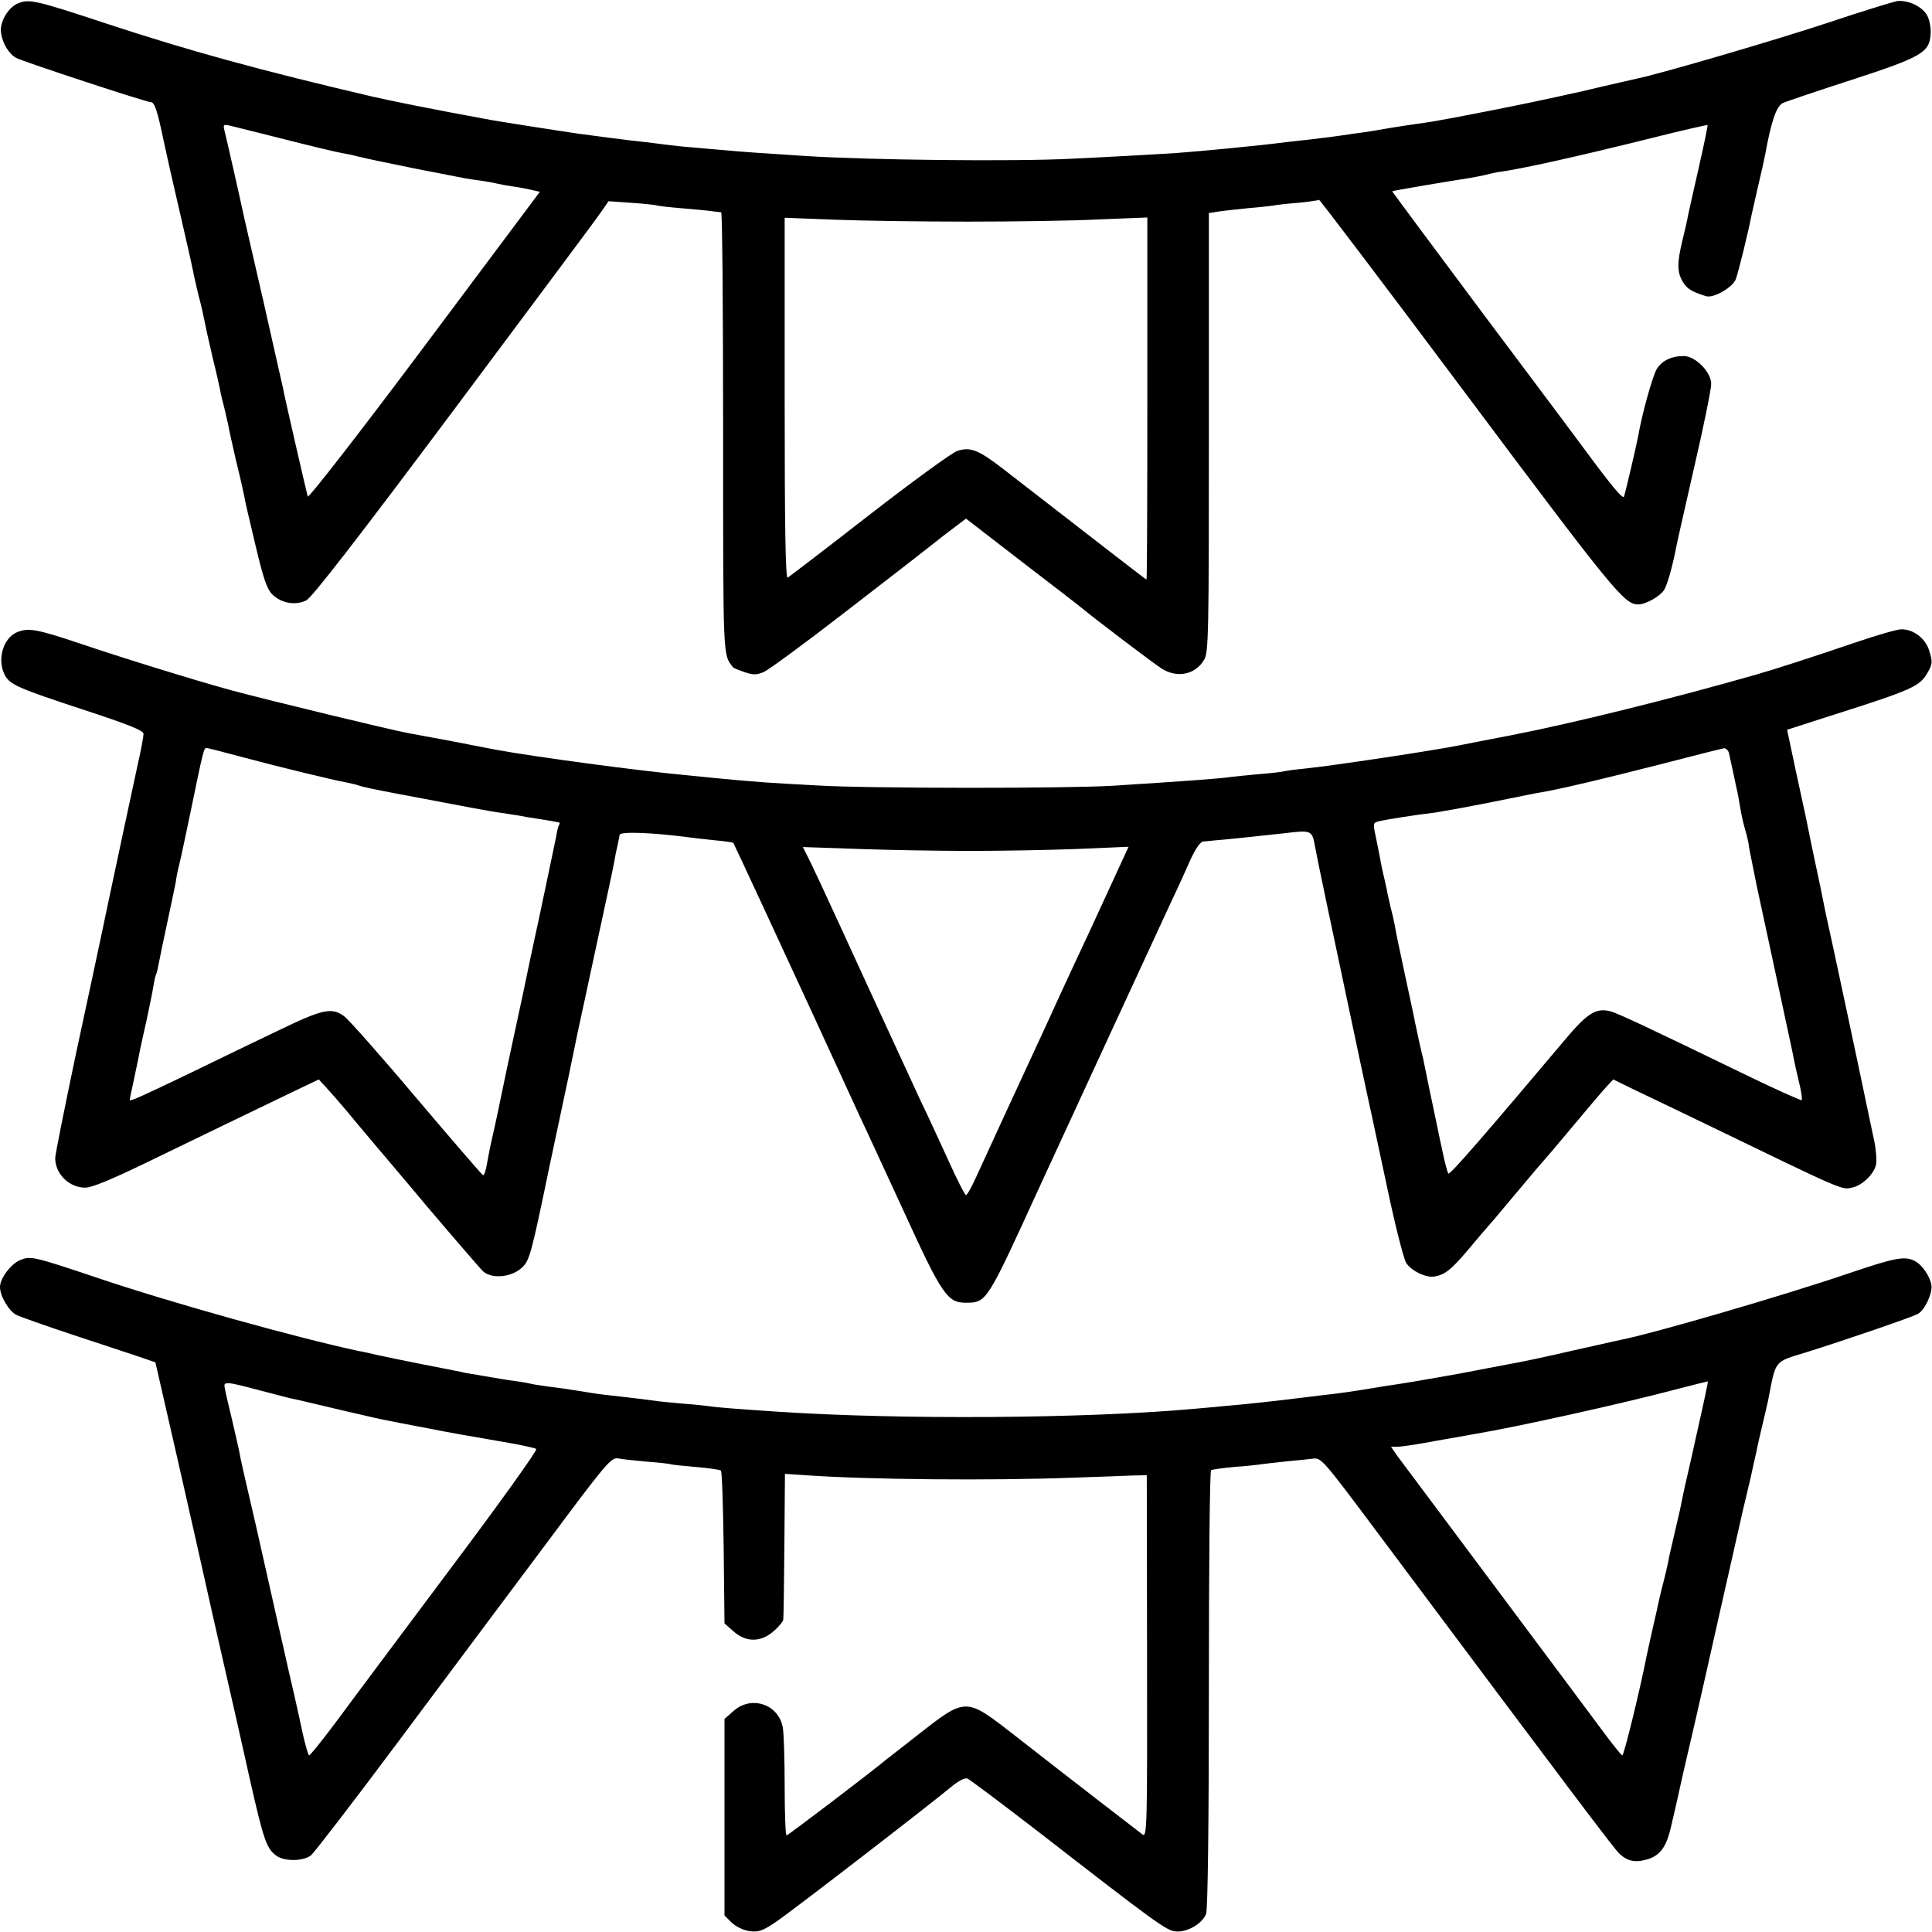
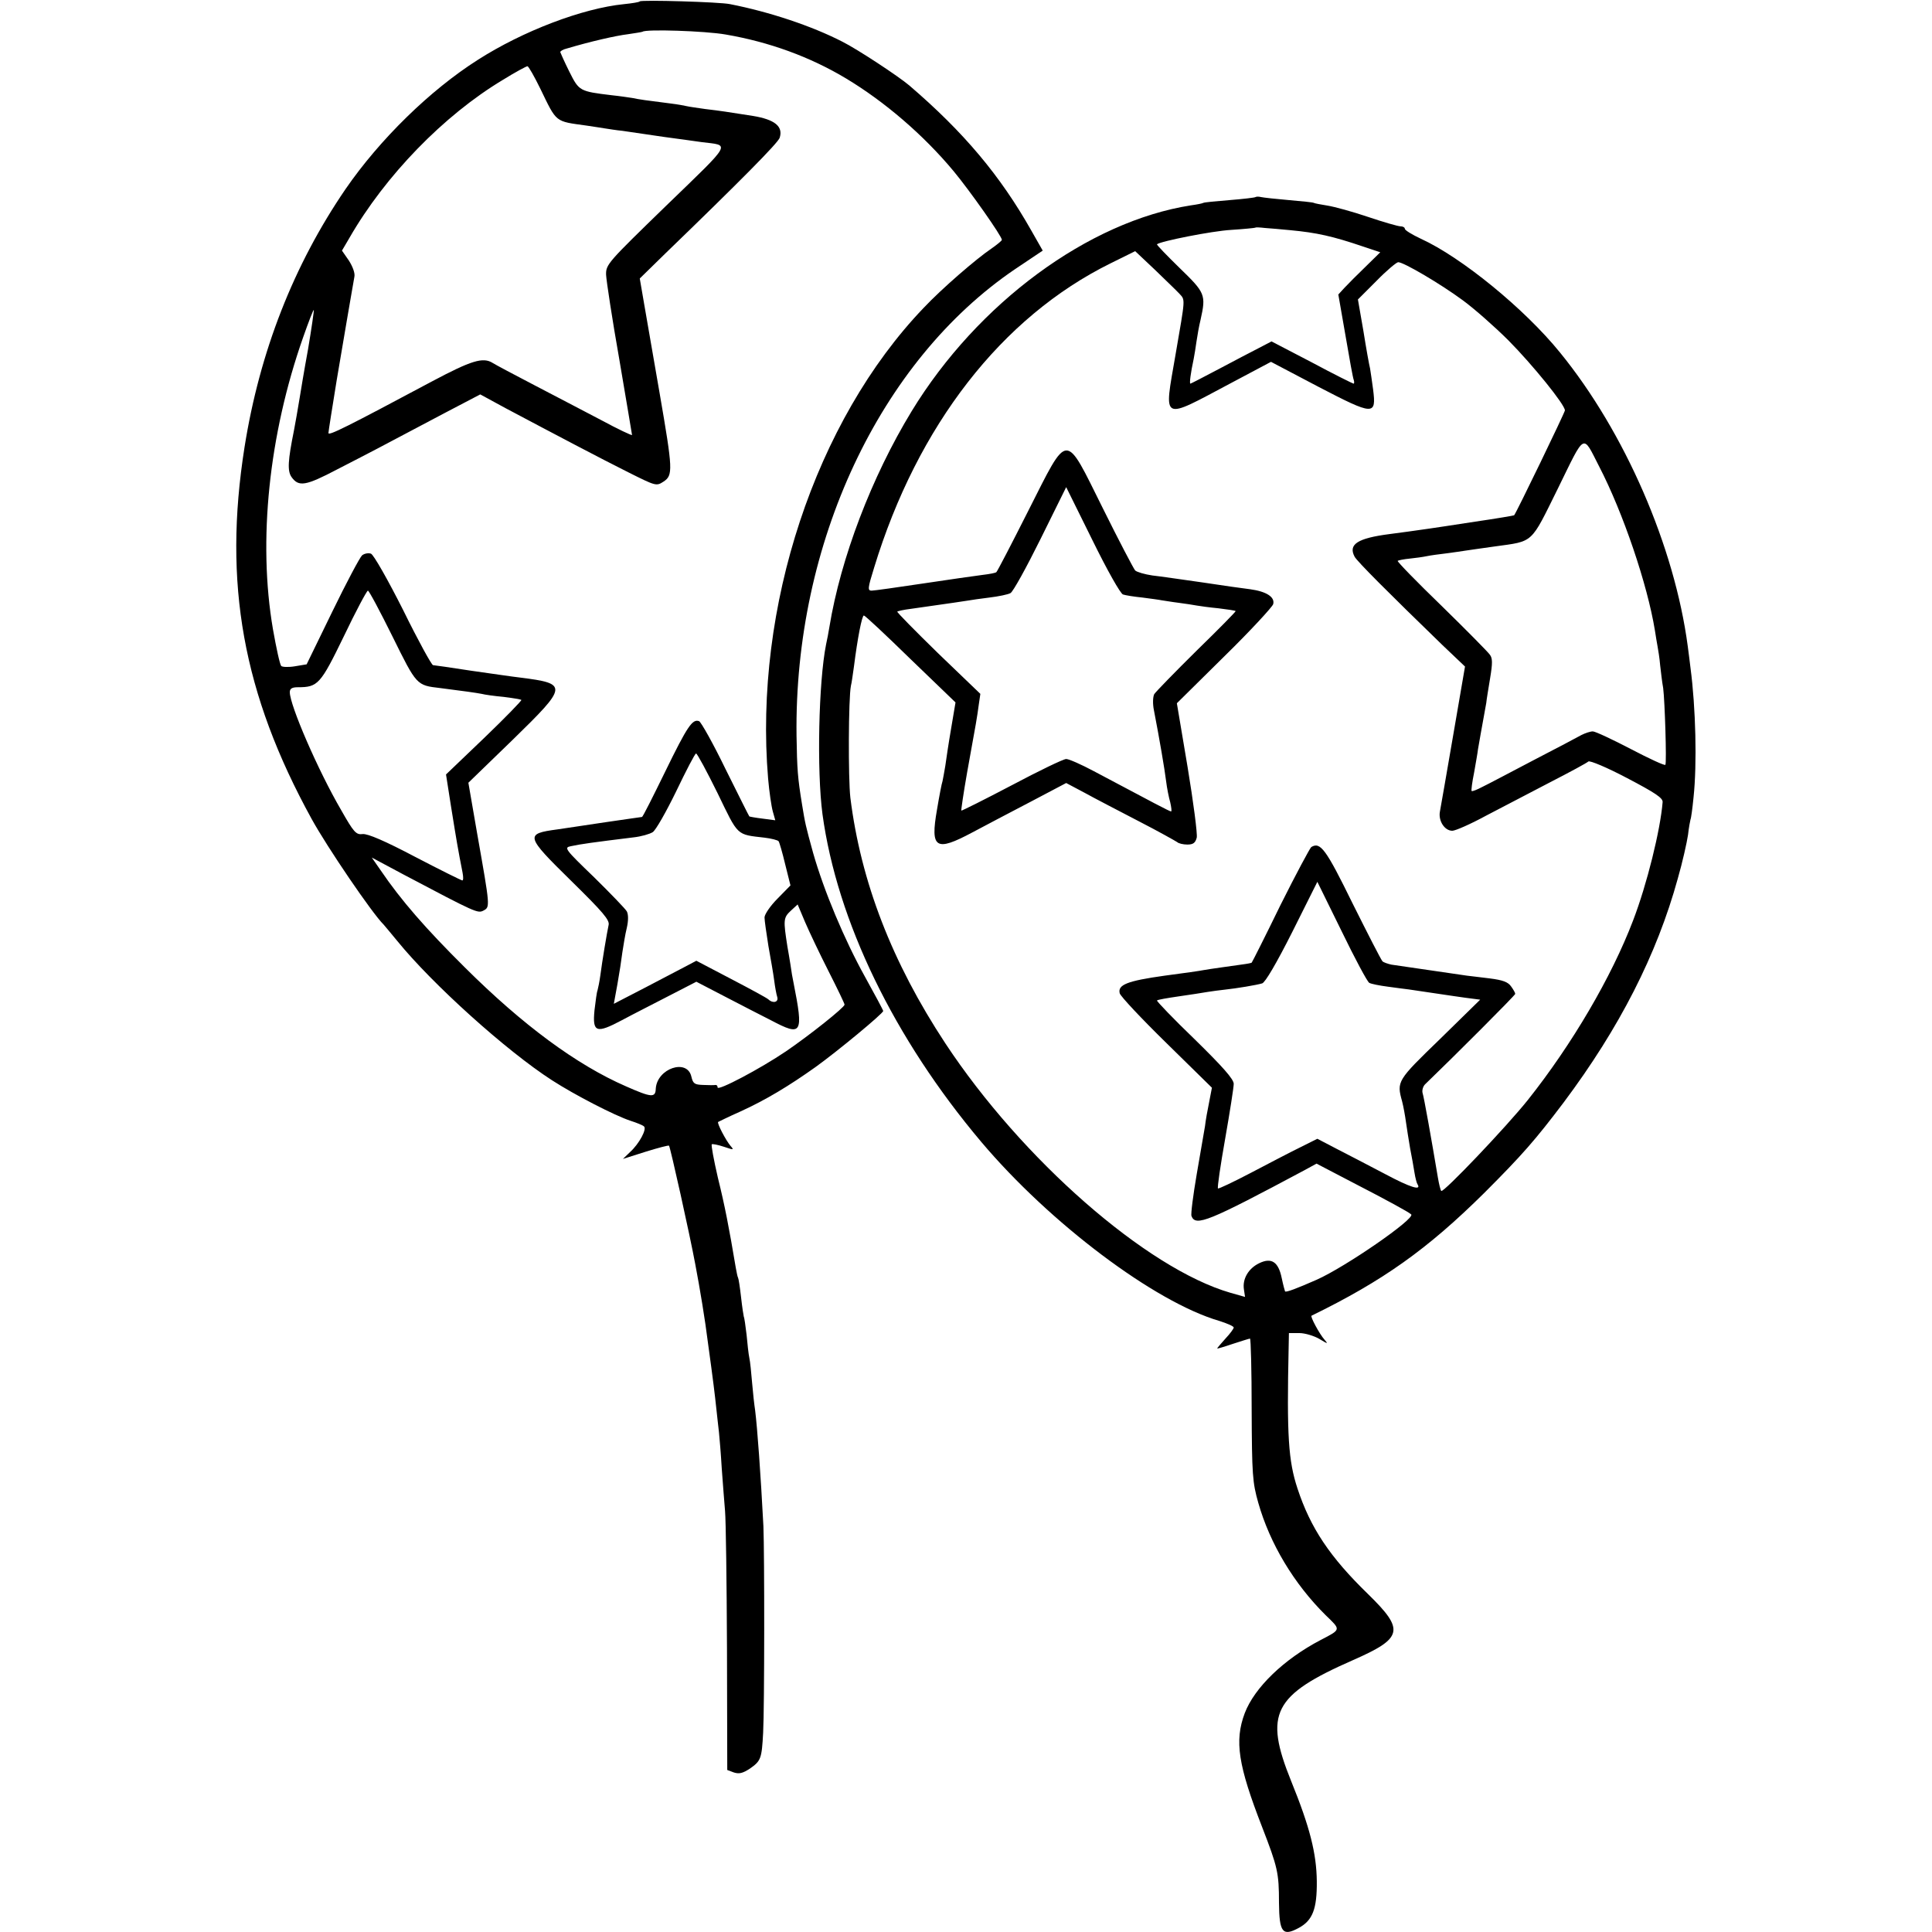
<svg xmlns="http://www.w3.org/2000/svg" version="1.0" width="700pt" height="700pt" viewBox="0 0 700 700" preserveAspectRatio="xMidYMid meet">
  <g transform="translate(0,700) scale(0.1,-0.1)" fill="#000000" stroke="none">
-     <path d="M68 6989 c-38 -14 -71 -70 -64 -109 5 -38 29 -76 55 -90 27 -14 470 -160 487 -160 14 0 24 -29 48 -145 8 -38 35 -158 60 -265 25 -107 47 -206 49 -220 3 -14 10 -43 15 -65 6 -22 13 -51 16 -65 13 -64 18 -86 37 -168 12 -48 23 -98 26 -112 2 -14 9 -43 15 -65 5 -22 12 -51 15 -65 2 -14 15 -71 28 -128 14 -56 27 -115 30 -130 2 -15 21 -95 41 -179 28 -118 41 -157 60 -176 33 -33 85 -42 124 -22 21 11 187 225 533 688 276 370 516 691 532 715 l30 43 84 -6 c47 -3 87 -8 90 -9 3 -2 47 -7 96 -11 50 -4 99 -9 110 -11 11 -1 23 -3 28 -3 4 -1 7 -360 7 -799 0 -834 -1 -801 36 -850 1 -2 20 -10 41 -17 32 -11 43 -11 70 0 18 8 153 107 300 221 148 114 305 236 350 272 l83 63 202 -156 c112 -86 211 -162 220 -170 51 -42 263 -203 288 -218 56 -35 122 -21 153 33 16 26 17 99 17 823 l0 795 38 6 c20 3 69 8 107 12 39 3 78 8 87 9 9 2 49 7 90 10 40 4 75 9 77 11 2 2 246 -320 542 -716 525 -702 565 -750 614 -750 28 0 79 29 94 52 12 19 30 82 45 159 2 13 32 143 65 289 34 146 61 280 61 299 0 43 -57 101 -100 101 -43 0 -77 -16 -96 -45 -15 -22 -54 -161 -69 -247 -7 -37 -45 -200 -51 -217 -4 -12 -48 42 -160 194 -8 11 -164 220 -348 465 -183 245 -332 446 -332 447 1 2 214 38 281 48 22 4 49 9 60 12 11 3 29 7 40 9 86 11 299 59 564 125 107 27 196 47 198 46 1 -2 -13 -71 -32 -154 -19 -82 -36 -161 -39 -174 -2 -13 -11 -53 -20 -89 -20 -83 -20 -115 1 -151 15 -25 32 -36 84 -52 26 -9 96 31 108 61 9 24 44 165 57 232 3 13 14 61 24 106 11 45 22 95 25 111 23 126 41 178 65 190 14 6 126 44 250 84 252 82 281 99 285 165 2 21 -4 52 -12 67 -17 33 -70 58 -110 53 -15 -3 -130 -38 -255 -80 -178 -59 -600 -183 -688 -201 -8 -2 -94 -21 -190 -44 -147 -33 -250 -55 -470 -97 -14 -2 -36 -7 -50 -9 -14 -3 -56 -10 -95 -15 -75 -11 -115 -18 -155 -25 -14 -2 -45 -7 -70 -10 -25 -4 -56 -8 -70 -10 -14 -2 -50 -6 -80 -10 -30 -3 -71 -8 -90 -10 -99 -13 -310 -33 -405 -40 -64 -4 -223 -13 -370 -20 -209 -11 -741 -5 -970 10 -156 10 -241 16 -280 20 -22 2 -74 6 -115 10 -41 3 -86 8 -100 10 -14 2 -50 6 -80 10 -51 5 -181 22 -240 30 -70 10 -299 46 -325 51 -218 40 -356 68 -430 85 -405 95 -657 164 -961 264 -251 83 -277 89 -316 74z m968 -495 c94 -24 187 -46 205 -49 19 -3 50 -10 69 -15 19 -5 107 -23 195 -41 88 -17 169 -33 180 -35 10 -2 37 -6 60 -9 22 -3 47 -8 55 -10 8 -2 33 -7 55 -10 22 -3 54 -9 71 -13 l30 -7 -418 -559 c-234 -313 -420 -552 -423 -545 -4 14 -82 351 -91 399 -3 14 -35 153 -70 310 -36 157 -67 292 -69 300 -17 80 -67 300 -72 318 -5 21 -3 22 23 16 16 -4 106 -26 200 -50z m2469 -297 c165 0 379 3 476 8 l176 7 0 -656 c0 -361 -1 -656 -3 -656 -2 0 -152 116 -522 403 -87 67 -117 79 -164 63 -20 -7 -164 -112 -320 -233 -155 -121 -288 -222 -294 -226 -8 -4 -11 180 -11 649 l0 655 181 -7 c100 -4 316 -7 481 -7z" />
-     <path d="M63 4710 c-52 -21 -75 -101 -45 -157 19 -34 49 -47 280 -123 171 -56 222 -77 222 -89 0 -9 -9 -59 -21 -111 -31 -142 -65 -304 -109 -510 -21 -102 -73 -344 -115 -539 -41 -195 -75 -364 -75 -377 0 -58 52 -108 110 -107 23 0 97 31 215 88 204 99 407 197 540 261 l90 43 25 -27 c14 -15 48 -54 76 -87 27 -33 59 -71 71 -85 11 -14 109 -128 215 -255 107 -126 201 -235 209 -242 36 -30 111 -19 146 20 22 24 31 57 93 357 23 107 55 258 71 334 16 77 31 149 33 160 3 12 32 149 66 306 34 157 64 296 66 310 2 14 7 39 11 55 4 17 7 35 8 40 0 13 120 9 260 -10 17 -2 57 -7 90 -10 32 -3 60 -7 62 -9 2 -2 187 -401 286 -616 25 -55 125 -272 177 -385 16 -33 85 -184 155 -335 138 -302 158 -330 224 -330 76 0 76 1 263 410 109 237 433 938 483 1046 24 50 55 119 70 153 17 36 34 61 44 62 9 1 27 2 41 4 14 1 57 5 95 9 39 4 110 12 159 17 99 12 100 11 111 -50 5 -30 48 -236 166 -791 11 -52 25 -115 30 -140 6 -25 34 -159 64 -298 29 -139 61 -264 70 -278 19 -29 73 -55 103 -49 38 7 60 25 118 93 31 37 76 90 100 117 23 28 71 84 105 125 34 41 65 77 68 80 3 3 51 59 106 125 55 66 111 132 125 147 l25 27 80 -39 c44 -21 157 -75 250 -120 512 -248 497 -241 535 -233 36 7 78 47 87 82 3 14 1 52 -6 86 -7 33 -14 67 -16 75 -13 65 -146 691 -161 755 -2 11 -7 34 -10 50 -3 17 -14 68 -24 115 -10 47 -21 99 -24 115 -9 45 -13 66 -49 230 l-32 151 165 53 c290 92 317 105 344 154 18 31 18 39 7 76 -13 47 -57 81 -102 81 -15 0 -91 -22 -170 -49 -150 -51 -282 -94 -359 -116 -304 -87 -663 -176 -890 -220 -74 -14 -155 -30 -180 -35 -81 -17 -464 -75 -565 -85 -33 -3 -67 -8 -75 -10 -8 -2 -49 -7 -90 -10 -41 -4 -86 -8 -100 -10 -39 -6 -162 -15 -430 -32 -165 -10 -887 -10 -1065 1 -77 4 -162 9 -190 11 -27 2 -77 6 -110 9 -33 3 -107 10 -165 16 -187 17 -563 68 -700 93 -14 3 -86 16 -160 31 -74 14 -147 27 -162 30 -56 10 -507 119 -640 155 -132 36 -397 118 -553 171 -150 50 -181 56 -222 40z m822 -455 c123 -33 320 -81 375 -91 14 -3 32 -7 40 -10 13 -5 61 -15 140 -30 243 -46 342 -65 375 -69 22 -3 51 -8 65 -10 14 -3 43 -8 65 -11 22 -3 47 -8 55 -9 8 -2 19 -4 23 -4 5 -1 6 -5 3 -9 -3 -5 -8 -22 -10 -39 -5 -24 -68 -326 -81 -383 -2 -8 -20 -94 -40 -190 -21 -96 -46 -215 -57 -265 -10 -49 -21 -101 -24 -115 -8 -41 -35 -164 -38 -175 -1 -5 -6 -32 -11 -58 -4 -26 -11 -47 -15 -45 -4 2 -112 127 -240 278 -127 151 -246 285 -263 298 -45 33 -78 26 -237 -51 -74 -35 -216 -104 -315 -152 -187 -90 -225 -107 -225 -100 0 2 7 37 16 77 8 40 18 84 20 98 3 14 14 65 25 113 10 48 22 105 25 125 3 20 8 40 10 43 2 3 6 20 9 37 3 17 17 84 31 149 14 65 28 132 31 148 2 17 8 46 13 65 5 19 25 114 45 210 41 200 44 210 53 210 4 0 66 -16 137 -35z m5379 18 c2 -10 10 -45 17 -78 7 -33 13 -62 14 -65 1 -3 5 -25 9 -50 4 -25 11 -58 16 -75 5 -16 12 -43 15 -60 2 -16 7 -41 10 -55 3 -14 7 -36 10 -50 3 -14 7 -34 9 -45 24 -110 126 -586 130 -605 10 -52 16 -76 27 -123 6 -26 9 -50 7 -53 -3 -2 -99 41 -214 97 -346 168 -455 219 -480 225 -51 13 -83 -7 -162 -101 -289 -343 -418 -492 -424 -487 -4 4 -14 43 -23 87 -10 44 -18 87 -20 95 -9 41 -46 219 -49 236 -3 10 -9 39 -15 64 -5 25 -12 56 -15 70 -2 14 -19 90 -36 170 -17 80 -34 159 -36 175 -3 17 -10 48 -16 70 -5 22 -12 51 -14 65 -3 14 -7 32 -9 40 -2 8 -7 29 -10 45 -3 17 -11 58 -18 92 -13 60 -13 62 8 67 22 6 136 24 205 32 19 3 94 16 165 30 72 14 139 28 150 30 11 2 31 6 45 9 14 2 36 7 50 9 71 14 187 41 395 94 127 33 235 60 242 61 6 0 14 -7 17 -16z m-2749 -356 c110 0 284 3 387 7 l187 8 -140 -304 c-78 -166 -150 -323 -161 -348 -25 -54 -53 -115 -148 -320 -39 -85 -85 -185 -102 -222 -17 -38 -34 -68 -38 -68 -4 0 -33 57 -65 128 -32 70 -77 168 -101 217 -23 50 -108 234 -189 410 -181 395 -204 443 -222 478 l-14 28 203 -7 c112 -4 293 -7 403 -7z" />
-     <path d="M72 2434 c-33 -14 -72 -66 -72 -97 0 -33 32 -87 59 -101 14 -7 105 -39 201 -71 96 -32 204 -67 239 -79 l64 -22 79 -345 c43 -189 87 -384 98 -434 11 -49 42 -189 70 -310 28 -121 71 -312 96 -425 49 -216 60 -249 96 -274 30 -21 97 -20 125 2 11 9 156 197 320 417 164 220 404 541 532 712 215 289 235 313 260 309 14 -3 62 -8 106 -12 44 -3 82 -8 85 -9 3 -2 43 -6 90 -10 47 -4 88 -10 92 -13 4 -4 8 -130 10 -280 l3 -274 33 -29 c45 -40 99 -40 145 1 19 16 34 35 35 42 1 7 3 129 4 271 l2 257 75 -5 c223 -16 670 -20 966 -9 94 3 193 7 220 8 l50 1 1 -657 c1 -610 0 -656 -16 -645 -17 13 -282 217 -458 355 -187 145 -178 146 -367 -2 -49 -38 -94 -74 -100 -78 -61 -51 -360 -278 -365 -278 -4 0 -7 80 -7 178 0 97 -3 194 -7 214 -16 84 -114 116 -178 59 l-33 -29 0 -356 0 -356 26 -26 c16 -15 41 -27 65 -31 33 -4 47 1 96 34 55 37 535 407 631 486 27 23 53 37 62 33 8 -3 121 -88 251 -188 442 -343 471 -364 506 -366 41 -3 95 29 108 64 6 16 10 326 10 814 0 434 3 791 8 793 4 3 42 8 84 12 43 3 88 8 100 10 13 2 52 6 88 10 36 3 79 8 97 10 30 4 36 -3 234 -268 715 -957 856 -1144 877 -1164 28 -26 56 -32 96 -21 50 13 74 45 91 122 9 39 19 80 21 91 3 11 7 31 10 45 3 14 20 90 39 170 19 80 68 298 110 485 42 187 79 348 81 358 6 25 11 45 28 118 8 37 17 78 20 90 2 13 12 56 21 94 9 39 19 79 21 90 29 150 20 139 137 175 153 48 382 127 405 139 25 13 54 74 50 104 -5 32 -33 74 -60 88 -36 19 -70 13 -241 -45 -232 -79 -708 -218 -827 -241 -8 -2 -85 -19 -170 -38 -85 -20 -193 -43 -240 -51 -47 -9 -96 -18 -110 -21 -42 -9 -243 -44 -285 -50 -22 -3 -65 -10 -95 -15 -73 -12 -121 -19 -178 -25 -26 -3 -63 -8 -82 -10 -70 -9 -206 -24 -270 -29 -36 -4 -90 -8 -120 -11 -392 -35 -1061 -39 -1500 -10 -150 10 -227 16 -250 20 -14 2 -61 7 -104 10 -43 4 -86 8 -95 10 -15 2 -76 10 -176 21 -22 2 -65 9 -95 14 -30 5 -77 12 -105 15 -27 4 -57 8 -65 10 -8 2 -33 7 -55 10 -23 3 -50 7 -60 9 -11 2 -40 7 -65 11 -25 4 -54 9 -65 11 -11 3 -78 16 -150 30 -71 14 -148 30 -170 35 -22 5 -51 12 -65 14 -221 47 -681 175 -950 266 -232 78 -240 79 -278 63z m6082 -600 c-19 -87 -37 -166 -39 -174 -10 -42 -24 -108 -28 -130 -3 -14 -13 -56 -22 -95 -9 -38 -19 -81 -21 -95 -3 -14 -11 -50 -19 -80 -8 -30 -16 -66 -19 -80 -3 -14 -7 -34 -10 -45 -12 -52 -25 -112 -30 -135 -22 -114 -82 -360 -88 -360 -3 0 -30 33 -59 72 -30 40 -207 278 -394 528 -187 250 -350 469 -363 486 l-22 32 23 0 c12 0 74 9 137 21 63 11 129 23 147 26 149 25 534 110 733 163 58 15 106 27 108 27 1 -1 -14 -73 -34 -161z m-5219 130 c53 -14 105 -27 116 -30 10 -2 27 -6 37 -8 78 -19 292 -69 312 -72 14 -3 81 -16 150 -29 69 -14 184 -34 255 -46 72 -12 134 -25 138 -29 5 -4 -134 -198 -309 -431 -174 -233 -360 -481 -412 -552 -52 -70 -98 -127 -102 -127 -3 0 -14 37 -24 83 -17 81 -44 198 -51 227 -2 8 -17 78 -35 155 -17 77 -54 239 -81 360 -49 212 -55 236 -63 280 -2 11 -14 61 -25 110 -12 50 -24 100 -26 113 -7 28 0 28 120 -4z" />
+     <path d="M2318 6995 c-2 -3 -28 -7 -57 -10 -150 -15 -366 -97 -530 -202 -173 -110 -355 -288 -479 -468 -188 -275 -311 -589 -366 -935 -78 -494 -6 -894 243 -1347 56 -102 220 -343 261 -383 3 -3 25 -30 50 -60 126 -155 394 -397 560 -504 82 -53 227 -128 285 -147 22 -7 44 -16 48 -20 12 -9 -17 -63 -50 -93 l-26 -25 82 26 c45 14 83 24 85 22 5 -7 75 -321 95 -429 17 -89 36 -204 46 -285 19 -137 25 -188 30 -235 3 -30 8 -71 10 -90 2 -19 7 -78 10 -130 4 -52 9 -122 12 -155 3 -33 6 -257 7 -499 l1 -439 24 -9 c19 -6 32 -3 58 14 40 28 43 36 48 130 5 93 5 649 1 748 -10 191 -22 356 -30 420 -3 19 -8 64 -11 100 -3 36 -7 77 -10 90 -3 14 -7 51 -10 84 -4 33 -8 62 -10 65 -1 3 -6 35 -10 71 -4 36 -9 68 -11 71 -2 3 -5 19 -8 35 -25 149 -40 226 -65 327 -15 65 -25 119 -22 121 3 2 23 -2 44 -9 36 -12 37 -12 24 3 -17 20 -50 83 -45 87 2 1 38 19 81 38 92 42 175 92 272 161 78 56 245 194 245 203 0 3 -30 59 -66 124 -75 135 -149 312 -188 449 -27 98 -29 107 -40 175 -16 98 -18 127 -20 249 -9 697 301 1358 792 1691 l100 67 -41 72 c-113 200 -245 357 -442 526 -40 34 -189 132 -243 159 -111 57 -264 108 -407 136 -37 8 -321 16 -327 10z m311 -120 c158 -27 306 -81 436 -159 140 -84 281 -205 390 -336 59 -71 175 -236 175 -249 0 -3 -17 -17 -37 -31 -55 -37 -180 -145 -246 -215 -393 -410 -616 -1086 -564 -1706 4 -47 12 -101 17 -119 l9 -32 -46 6 c-25 3 -47 7 -48 8 -2 2 -40 79 -86 171 -45 93 -89 171 -96 174 -24 9 -42 -17 -123 -183 -44 -90 -81 -164 -84 -164 -2 0 -62 -9 -132 -19 -71 -11 -149 -22 -174 -26 -119 -16 -117 -23 50 -187 115 -113 140 -142 135 -160 -6 -28 -23 -129 -30 -183 -3 -22 -8 -46 -10 -53 -3 -7 -7 -39 -11 -72 -8 -81 6 -86 100 -36 39 21 116 60 170 88 l99 51 104 -54 c58 -30 133 -69 167 -86 112 -59 118 -50 81 137 -3 13 -8 42 -11 65 -4 22 -8 51 -11 65 -15 96 -15 105 12 130 l25 23 27 -64 c15 -35 53 -115 85 -178 32 -63 58 -117 58 -121 0 -10 -127 -111 -212 -169 -93 -63 -248 -145 -248 -131 0 6 -3 9 -7 9 -5 -1 -25 -1 -45 0 -32 1 -37 5 -43 30 -15 67 -124 30 -129 -43 -1 -34 -15 -33 -108 8 -179 78 -374 222 -584 431 -142 141 -231 243 -305 352 l-32 46 114 -61 c265 -140 270 -142 291 -131 24 13 24 12 -23 278 l-32 185 161 156 c200 195 201 203 27 225 -27 3 -108 15 -179 25 -71 11 -133 20 -137 20 -5 0 -54 89 -108 199 -55 109 -107 201 -117 205 -9 3 -23 1 -32 -6 -8 -7 -57 -99 -108 -204 l-93 -191 -42 -7 c-23 -4 -46 -3 -50 1 -5 5 -18 65 -30 133 -55 320 -15 704 109 1057 20 57 37 101 39 100 1 -2 -8 -66 -21 -143 -14 -76 -27 -155 -30 -174 -8 -47 -15 -90 -21 -120 -22 -109 -24 -146 -9 -168 26 -37 51 -33 167 28 111 57 144 74 389 204 l128 67 92 -50 c179 -95 344 -182 444 -232 100 -50 102 -51 128 -34 35 23 34 42 -14 320 -22 127 -47 272 -56 323 l-16 93 93 91 c266 257 409 401 414 419 13 41 -18 66 -97 79 -96 15 -114 18 -173 25 -27 4 -57 8 -65 10 -8 2 -35 7 -60 10 -88 11 -116 15 -139 20 -13 2 -46 7 -75 10 -116 14 -118 15 -153 85 -18 36 -32 68 -33 71 0 4 10 10 23 13 87 26 180 47 222 52 28 4 51 8 53 9 11 10 227 3 301 -10z m-671 -197 c60 -124 52 -117 167 -133 22 -3 51 -8 65 -10 14 -2 43 -7 65 -9 22 -3 90 -13 150 -22 61 -8 123 -17 138 -19 103 -13 114 5 -129 -230 -213 -207 -219 -213 -218 -251 1 -21 22 -160 48 -307 25 -148 46 -271 46 -273 0 -3 -51 21 -112 54 -62 32 -171 90 -243 127 -71 37 -139 73 -150 80 -35 22 -77 9 -220 -67 -309 -165 -375 -198 -375 -187 0 6 14 93 30 192 17 100 33 196 36 212 6 37 23 132 28 162 3 13 -6 37 -20 59 l-25 36 27 46 c130 226 342 444 555 572 45 28 86 50 90 50 4 0 25 -37 47 -82z m-536 -1984 c88 -178 87 -177 173 -187 87 -11 129 -17 150 -21 11 -3 47 -8 80 -11 33 -4 62 -9 64 -11 2 -2 -58 -64 -134 -137 l-139 -133 18 -115 c10 -63 20 -123 22 -134 2 -11 6 -33 9 -50 3 -16 8 -42 11 -57 3 -16 3 -28 -1 -28 -3 0 -80 38 -170 85 -110 58 -173 85 -191 83 -24 -3 -32 6 -78 87 -84 144 -186 380 -186 427 0 13 8 18 29 18 73 0 82 10 167 185 43 90 83 165 87 165 4 0 44 -75 89 -166z m1178 -568 c76 -157 67 -149 170 -161 25 -3 48 -9 51 -13 3 -4 14 -42 24 -84 l19 -76 -47 -48 c-26 -26 -47 -57 -47 -68 0 -12 7 -58 14 -103 8 -45 18 -101 21 -125 3 -24 8 -51 11 -60 6 -19 -15 -25 -32 -9 -5 5 -66 38 -135 74 l-126 66 -34 -18 c-19 -10 -86 -45 -149 -78 l-116 -60 13 71 c7 39 15 91 18 116 4 25 10 64 16 88 6 26 6 49 0 60 -5 9 -59 65 -119 124 -106 102 -109 107 -84 112 37 8 81 14 227 32 28 3 59 12 70 19 11 7 49 74 85 148 36 75 68 137 72 137 4 0 39 -65 78 -144z" />
+     <path d="M4549 6286 c-2 -2 -44 -7 -94 -11 -49 -4 -92 -8 -95 -10 -3 -2 -23 -6 -45 -9 -371 -58 -773 -354 -1012 -746 -145 -238 -257 -532 -298 -782 -3 -18 -8 -46 -12 -63 -27 -135 -34 -457 -13 -615 53 -387 259 -812 575 -1187 249 -295 629 -581 863 -649 28 -9 52 -19 52 -24 0 -4 -13 -22 -30 -40 -16 -18 -30 -34 -30 -36 0 -1 25 6 57 17 31 10 59 19 62 19 3 0 6 -116 6 -257 1 -237 3 -264 24 -338 42 -148 129 -293 244 -407 56 -54 57 -51 -18 -90 -134 -70 -240 -173 -275 -265 -38 -101 -24 -189 63 -413 56 -145 61 -165 61 -274 1 -108 13 -123 72 -91 50 27 66 69 65 169 -1 100 -25 196 -93 363 -99 245 -65 311 224 438 182 80 188 109 55 239 -139 135 -209 240 -256 383 -33 100 -39 191 -32 511 l1 52 38 0 c20 0 53 -10 72 -21 31 -19 33 -19 19 -3 -18 20 -53 85 -47 87 258 126 419 240 626 445 137 137 185 192 287 327 203 271 338 536 414 812 17 59 33 131 37 158 3 28 8 52 9 56 2 3 7 39 11 80 13 121 8 326 -11 469 -2 19 -7 55 -10 79 -48 361 -228 776 -463 1064 -128 158 -357 345 -504 412 -32 15 -58 31 -58 36 0 5 -7 9 -16 9 -8 0 -61 15 -117 34 -56 19 -122 37 -147 41 -24 4 -47 8 -50 10 -3 2 -44 6 -90 10 -47 4 -92 9 -101 11 -8 2 -17 2 -20 0z m126 -120 c96 -9 154 -22 263 -59 l63 -21 -53 -52 c-29 -28 -63 -62 -76 -76 l-23 -25 26 -149 c14 -82 27 -155 30 -161 2 -7 2 -13 -1 -13 -2 0 -71 34 -151 77 l-146 76 -46 -24 c-25 -13 -91 -47 -145 -76 -55 -29 -101 -53 -103 -53 -4 0 1 39 12 90 3 14 7 42 10 62 3 20 9 56 15 80 20 90 17 97 -76 187 -47 46 -84 84 -82 86 13 11 199 48 268 52 47 3 86 7 88 8 2 2 17 1 35 -1 18 -1 59 -5 92 -8z m-402 -230 c22 -24 22 -13 -14 -222 -42 -244 -55 -238 201 -102 l145 77 173 -91 c200 -104 209 -104 197 -9 -4 30 -9 64 -11 76 -3 11 -14 72 -24 135 l-20 115 67 67 c37 38 73 68 79 68 20 0 154 -79 234 -138 41 -30 116 -96 166 -146 87 -88 204 -232 204 -253 0 -7 -176 -371 -184 -380 -1 -1 -65 -12 -141 -23 -77 -12 -151 -23 -165 -25 -62 -9 -99 -14 -145 -20 -116 -15 -151 -37 -127 -82 9 -17 123 -131 318 -320 l82 -78 -43 -250 c-24 -138 -45 -262 -48 -276 -6 -33 17 -69 45 -69 11 0 66 24 121 54 56 29 161 84 232 121 72 37 135 71 140 76 6 4 68 -22 140 -60 101 -53 130 -72 129 -87 -8 -101 -57 -299 -107 -429 -78 -205 -222 -450 -381 -650 -79 -99 -307 -338 -314 -330 -3 3 -8 24 -12 47 -23 137 -51 295 -56 309 -2 9 2 23 9 30 104 100 327 323 327 328 0 4 -7 16 -15 27 -11 16 -30 23 -77 29 -35 4 -72 9 -83 10 -90 13 -255 37 -274 40 -13 3 -28 8 -32 12 -5 5 -53 99 -108 209 -97 198 -117 225 -150 205 -5 -4 -56 -99 -112 -211 -55 -113 -102 -206 -104 -208 -1 -1 -15 -4 -31 -6 -34 -5 -123 -17 -144 -21 -8 -2 -71 -11 -140 -20 -136 -19 -171 -33 -163 -64 3 -11 79 -92 170 -181 l164 -161 -10 -52 c-6 -29 -13 -68 -15 -87 -3 -19 -17 -98 -30 -174 -13 -76 -22 -145 -19 -152 15 -39 61 -20 411 167 l42 23 113 -59 c151 -78 220 -116 230 -125 16 -15 -239 -191 -343 -237 -73 -32 -110 -46 -114 -42 -1 2 -7 24 -12 48 -12 59 -37 76 -82 54 -39 -19 -61 -57 -55 -95 l4 -27 -53 15 c-304 88 -756 484 -1033 904 -193 293 -306 585 -344 890 -8 70 -7 360 2 405 3 11 7 43 11 70 13 103 29 185 36 185 4 0 80 -71 169 -158 l163 -157 -16 -95 c-9 -52 -18 -113 -21 -135 -4 -22 -8 -47 -10 -55 -3 -8 -12 -55 -20 -103 -25 -142 -5 -154 128 -83 45 24 140 74 211 111 l129 68 66 -35 c36 -20 125 -66 196 -103 72 -37 134 -72 140 -76 5 -5 22 -9 37 -9 21 0 29 6 34 25 3 13 -12 128 -33 255 l-39 232 172 170 c95 93 174 179 177 189 7 26 -25 46 -83 54 -25 3 -103 14 -175 25 -71 10 -152 22 -180 25 -27 4 -55 12 -62 18 -6 7 -59 108 -117 225 -140 281 -123 282 -271 -10 -60 -119 -112 -219 -115 -221 -3 -3 -25 -7 -50 -10 -25 -3 -121 -17 -215 -31 -93 -14 -178 -26 -187 -26 -15 0 -14 9 9 83 157 515 462 908 857 1103 l89 44 71 -67 c39 -38 79 -76 89 -87z m1521 -626 c87 -168 175 -428 202 -594 3 -21 8 -48 10 -60 2 -11 7 -41 9 -66 3 -25 7 -62 11 -83 6 -47 13 -270 8 -278 -2 -4 -58 22 -125 57 -67 35 -129 64 -138 64 -9 0 -27 -6 -41 -13 -14 -8 -92 -49 -175 -92 -82 -43 -165 -87 -184 -96 -19 -10 -36 -17 -39 -15 -2 2 2 33 9 67 6 35 13 73 14 84 5 29 15 86 21 118 3 16 7 38 9 50 1 12 8 53 14 90 9 54 9 72 -1 85 -7 10 -86 90 -175 177 -90 87 -161 160 -159 163 3 2 22 6 43 8 20 2 49 6 63 9 14 3 45 7 70 10 25 3 56 8 70 10 14 2 61 9 105 15 144 20 129 7 230 211 100 204 88 198 149 79z m-1725 -464 c9 -3 40 -8 70 -11 30 -4 61 -8 70 -10 9 -1 36 -6 61 -9 25 -3 54 -8 66 -10 11 -2 47 -7 79 -10 33 -4 60 -8 62 -10 2 -1 -62 -66 -141 -143 -79 -78 -148 -149 -154 -158 -5 -10 -6 -35 -1 -59 20 -103 39 -215 44 -256 3 -25 10 -60 15 -77 4 -18 6 -33 3 -33 -5 0 -60 29 -280 146 -45 24 -90 44 -100 44 -10 0 -99 -43 -197 -95 -99 -52 -181 -93 -183 -92 -1 2 8 64 21 138 34 187 36 199 42 244 l6 41 -153 147 c-83 81 -150 149 -148 151 2 2 24 7 49 10 153 22 190 27 207 30 10 2 46 7 78 11 33 4 67 11 76 16 9 4 58 93 109 196 l93 188 95 -192 c53 -108 102 -195 111 -197z m892 -1407 c7 -4 37 -10 68 -14 31 -4 65 -9 76 -10 82 -12 122 -18 135 -20 8 -1 39 -6 69 -10 l54 -7 -146 -143 c-155 -150 -157 -153 -137 -225 5 -19 11 -53 14 -75 3 -22 10 -65 15 -95 6 -30 13 -70 16 -89 3 -19 8 -38 11 -42 15 -24 -25 -12 -117 37 -57 30 -136 71 -175 91 l-71 37 -64 -32 c-35 -17 -115 -59 -178 -92 -63 -33 -116 -58 -118 -56 -3 3 9 84 26 180 17 97 31 186 31 199 0 17 -40 62 -141 161 -78 75 -139 139 -137 141 2 3 38 9 79 15 41 6 88 13 104 16 17 3 44 6 60 8 47 5 118 17 138 23 11 3 52 73 109 186 l91 182 88 -179 c48 -99 93 -183 100 -187z" />
  </g>
</svg>
